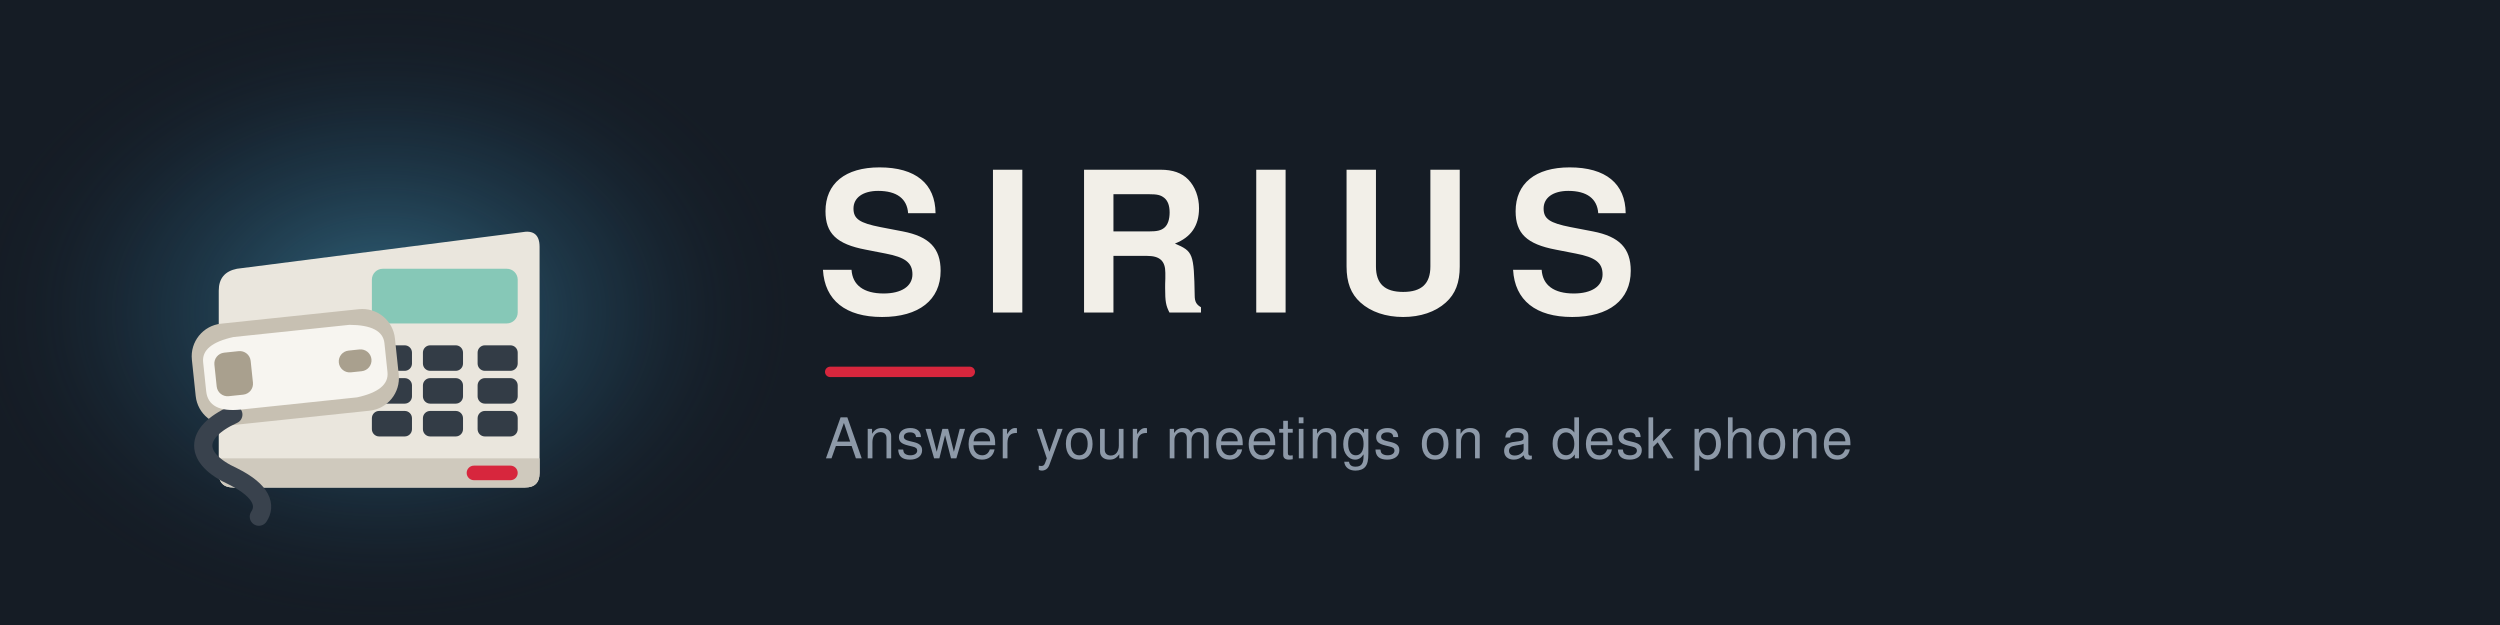
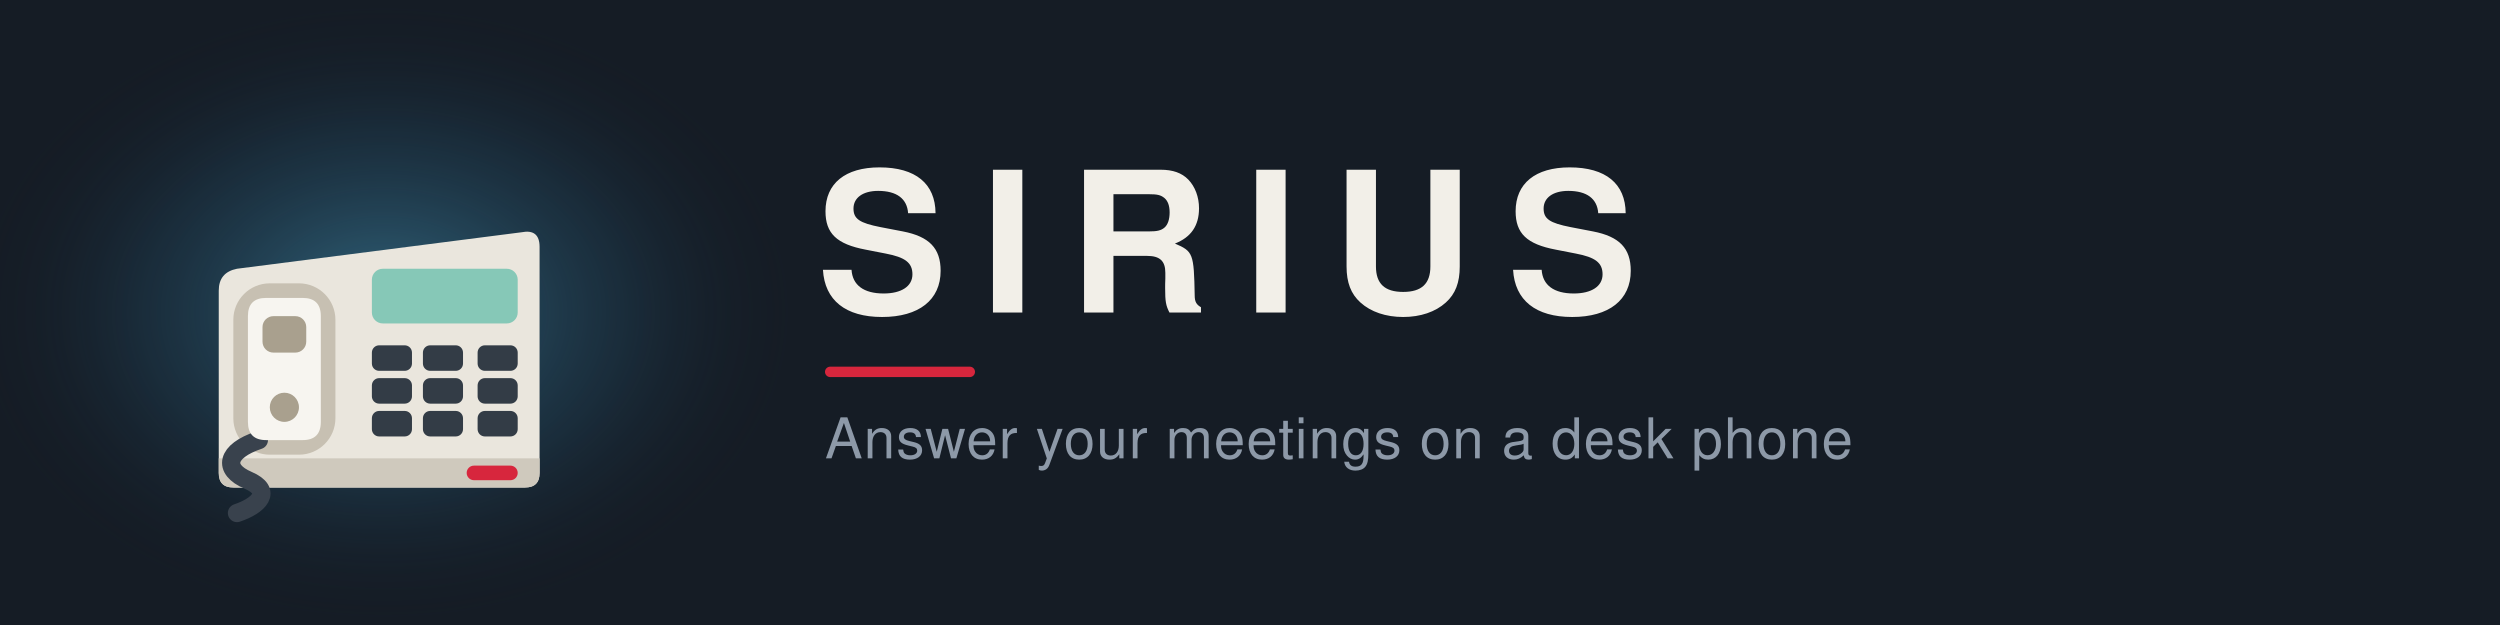
<svg xmlns="http://www.w3.org/2000/svg" viewBox="0 0 1200 300" width="1200" height="300" role="img" aria-label="Sirius: answer your meetings on a desk phone">
  <defs>
    <radialGradient id="halo" cx="50%" cy="50%" r="50%">
      <stop offset="0%" stop-color="#4aa3c7" stop-opacity="0.55" />
      <stop offset="60%" stop-color="#2d6f93" stop-opacity="0.18" />
      <stop offset="100%" stop-color="#151c25" stop-opacity="0" />
    </radialGradient>
  </defs>
  <rect width="1200" height="300" fill="#151c25" />
  <ellipse cx="184" cy="150" rx="200" ry="150" fill="url(#halo)" />
  <g transform="translate(70,38) scale(1.75)">
    <path d="M20 58 Q20 53 25 52 L103 42 Q108 41 108 46 L108 108 Q108 112 104 112 L24 112 Q20 112 20 108 Z" fill="#eae6dd" />
    <path d="M20 104 L108 104 L108 108 Q108 112 104 112 L24 112 Q20 112 20 108 Z" fill="#cfc9bd" />
    <rect x="62" y="52" width="40" height="15" rx="3" fill="#86c8b7" />
    <g fill="#333c46">
      <rect x="62" y="73" width="11" height="7" rx="2" />
      <rect x="76" y="73" width="11" height="7" rx="2" />
      <rect x="91" y="73" width="11" height="7" rx="2" />
      <rect x="62" y="82" width="11" height="7" rx="2" />
      <rect x="76" y="82" width="11" height="7" rx="2" />
      <rect x="91" y="82" width="11" height="7" rx="2" />
      <rect x="62" y="91" width="11" height="7" rx="2" />
      <rect x="76" y="91" width="11" height="7" rx="2" />
      <rect x="91" y="91" width="11" height="7" rx="2" />
    </g>
    <rect x="88" y="106" width="14" height="4" rx="2" fill="#d7263d" />
-     <rect transform="rotate(-6 41 79)" x="13" y="65" width="56" height="28" rx="9" fill="#c7c0b2" />
-     <path d="M24 92 c-11 5 -11 12 0 17 c8 4 9 8 7 11" fill="none" stroke="#39424d" stroke-width="5" stroke-linecap="round" />
-     <g transform="rotate(-6 41 79)">
-       <path d="M25 69 H57 Q66 70 66 75 V83 Q66 88 57 89 H25 Q16 89 16 83 V75 Q16 70 25 69 Z" fill="#f7f5f0" />
-       <rect x="19" y="73" width="10" height="12" rx="3" fill="#a9a08e" />
-       <rect x="53" y="76" width="9" height="6" rx="3" fill="#a9a08e" />
-     </g>
+     <rect x="24" y="56" width="28" height="47" rx="10" fill="#c7c0b2" />
+     <path d="M31 99 c-9 3 -10 8 -3 11 c7 3 3 7 -3 9" fill="none" stroke="#39424d" stroke-width="5" stroke-linecap="round" />
+     <path d="M33 60 H43 Q48 60 48 65 V94 Q48 99 43 99 H33 Q28 99 28 94 V65 Q28 60 33 60 Z" fill="#f7f5f0" />
+     <rect x="32" y="65" width="12" height="10" rx="3" fill="#a9a08e" />
+     <rect x="34" y="86" width="8" height="8" rx="4" fill="#a9a08e" />
  </g>
  <g font-family="'Helvetica Neue', Helvetica, Arial, sans-serif">
    <text x="392" y="150" fill="#f2efe8" font-size="94" font-weight="600" letter-spacing="16">SIRIUS</text>
    <rect x="396" y="176" width="72" height="5" rx="2.5" fill="#d7263d" />
    <text x="396" y="220" fill="#8d99a8" font-size="27" letter-spacing="0.6">Answer your meetings on a desk phone</text>
  </g>
</svg>
